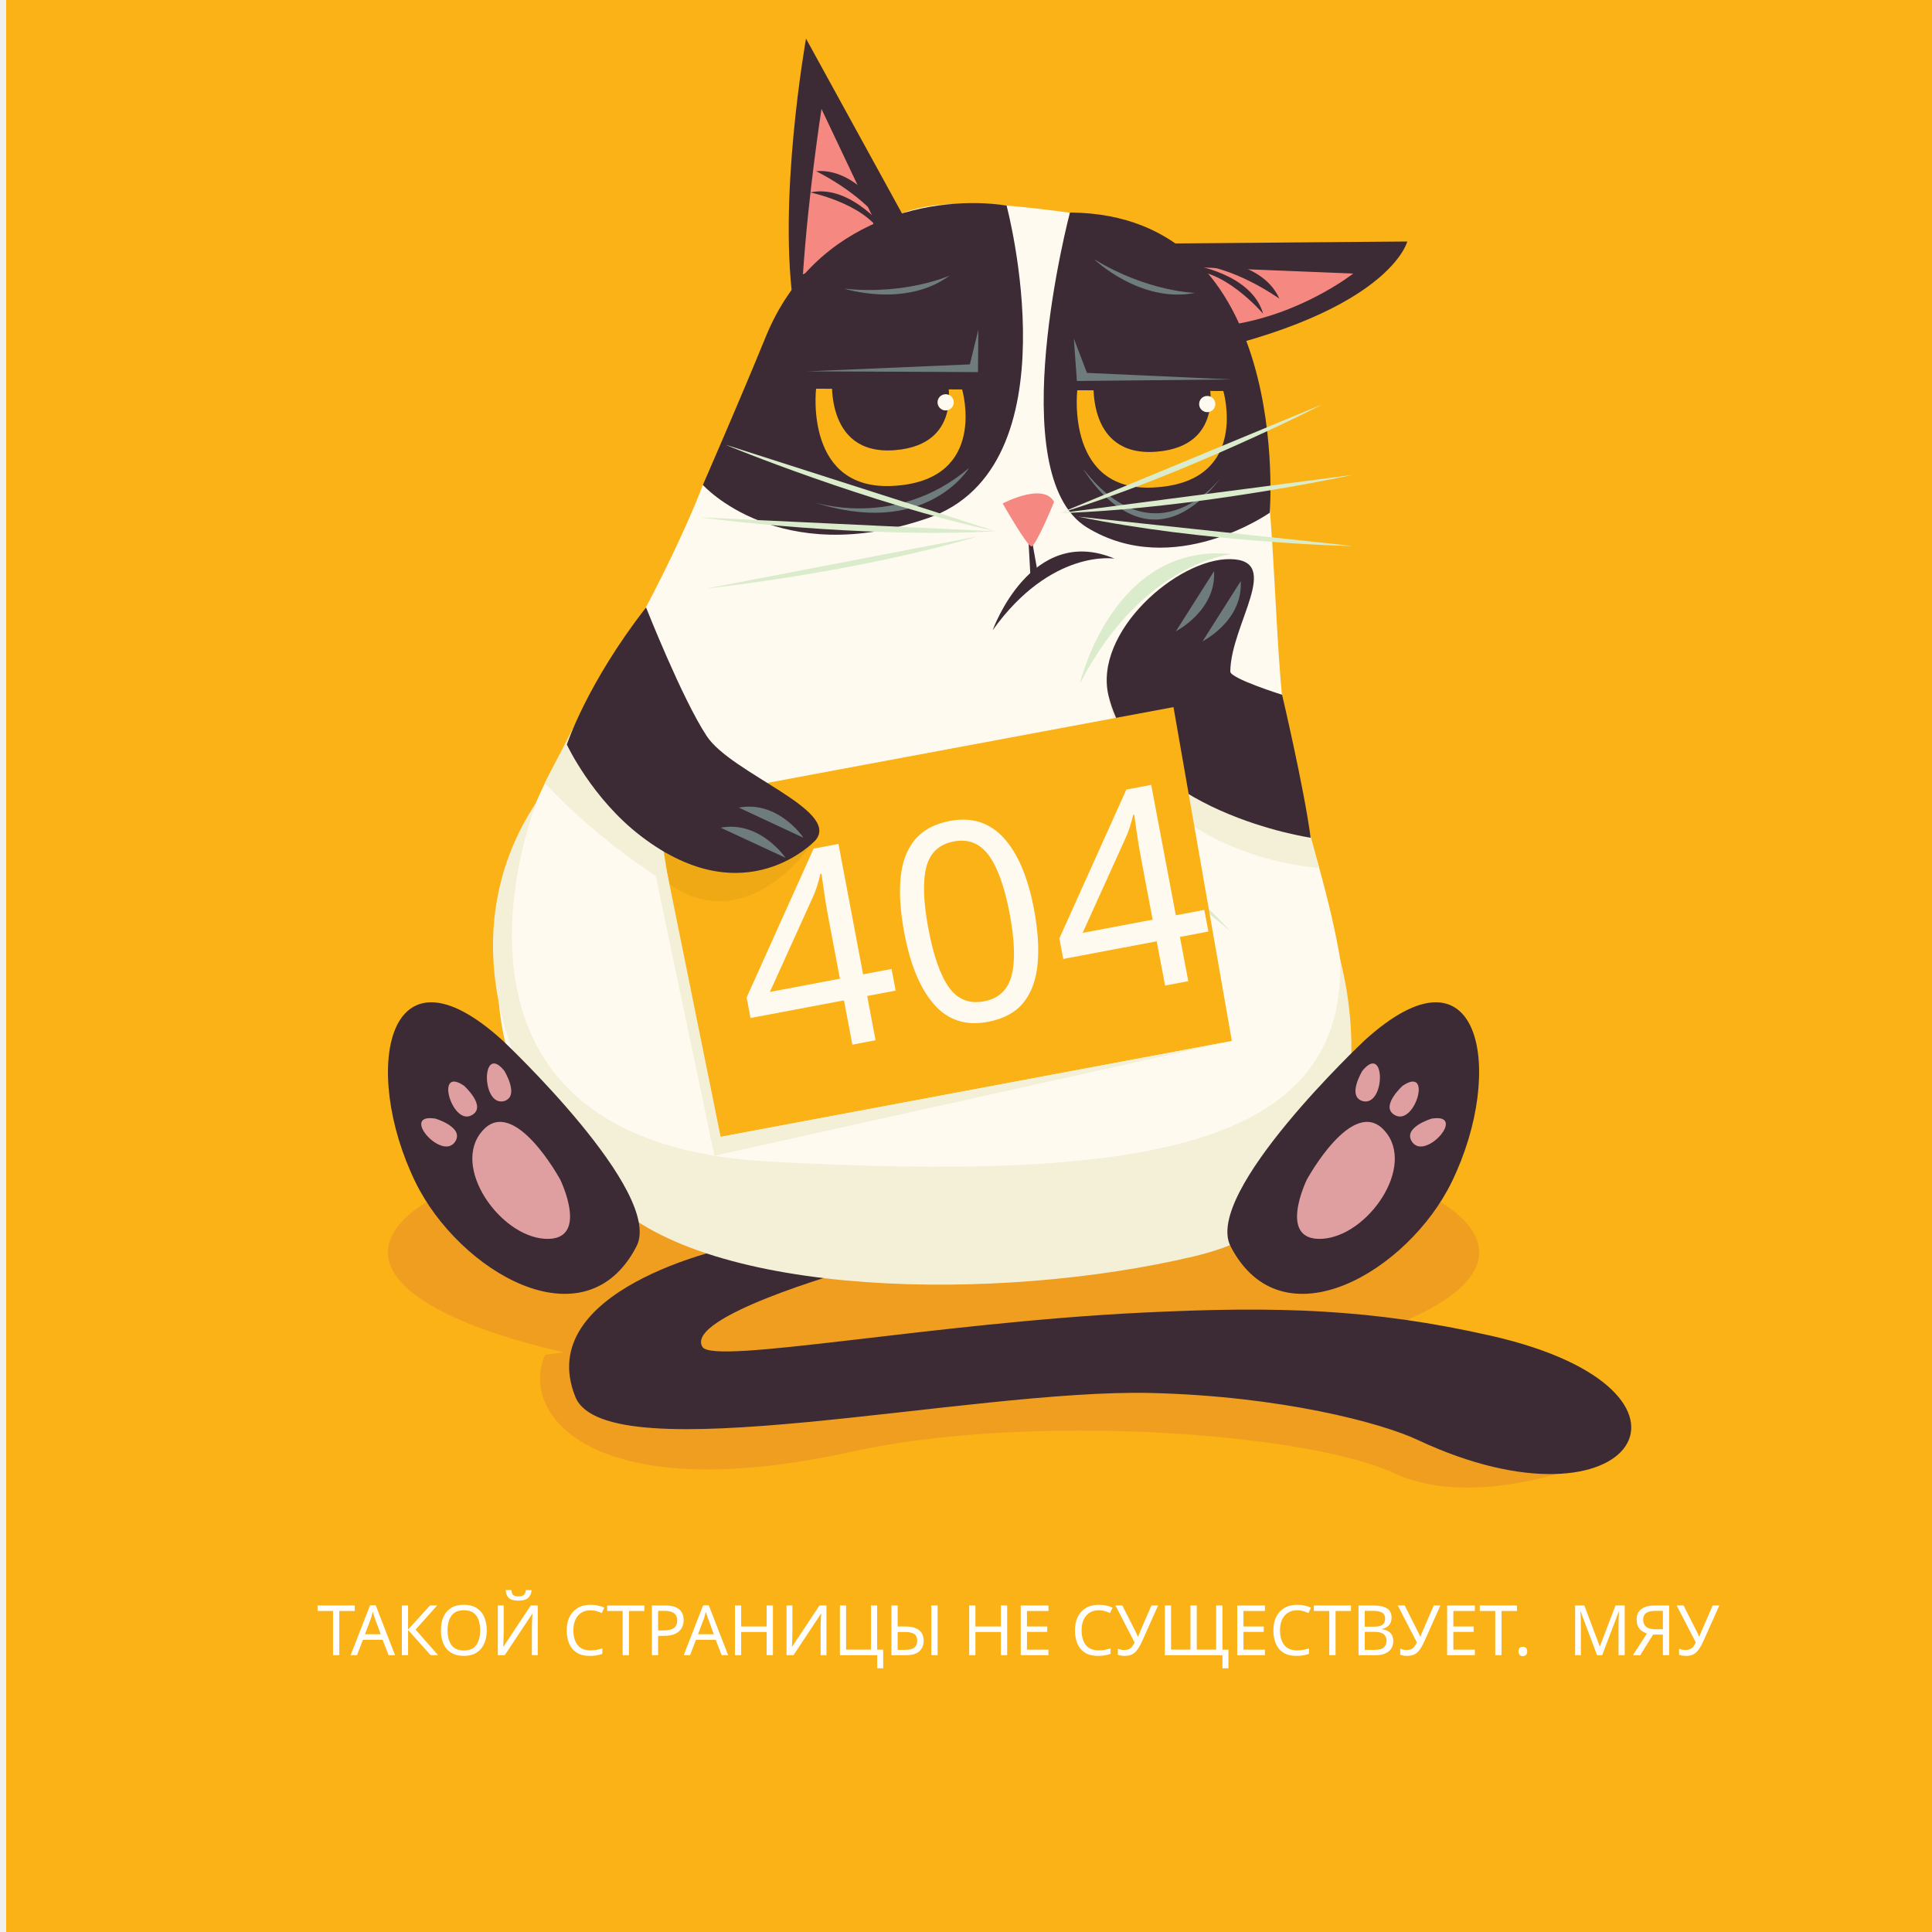
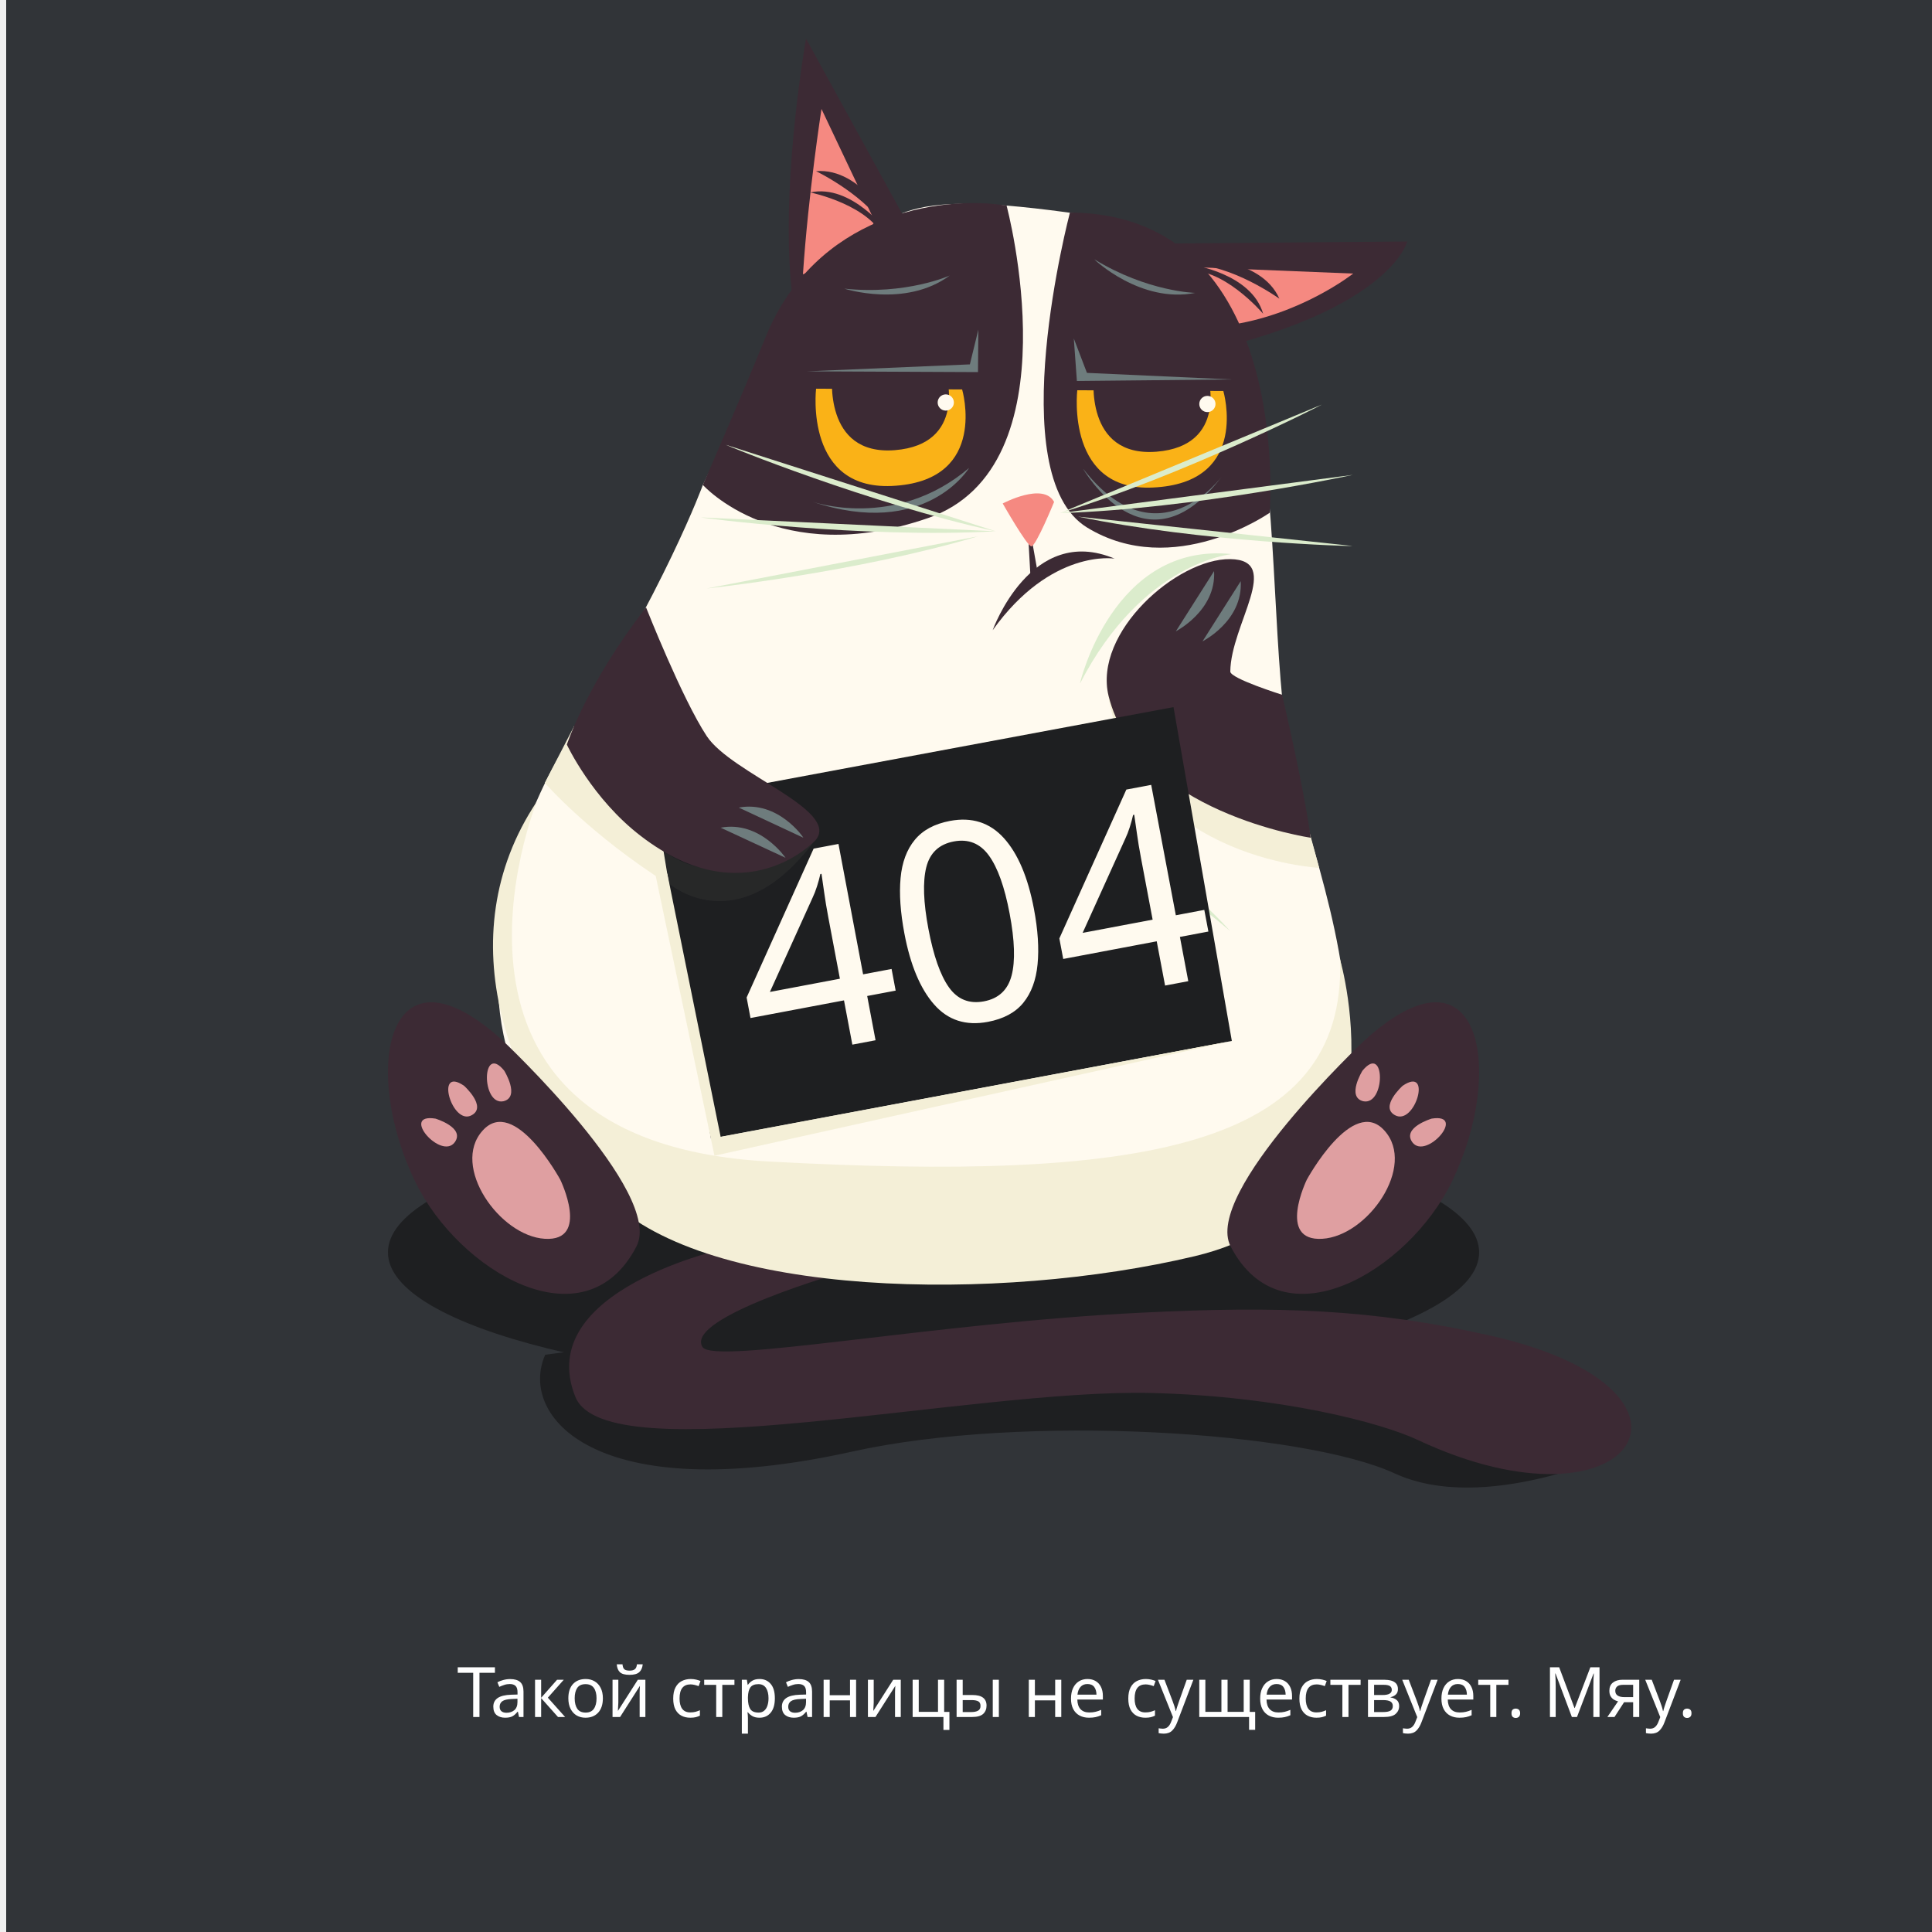
- <svg xmlns="http://www.w3.org/2000/svg" version="1.1" x="0px" y="0px" viewBox="0 0 500 500" style="enable-background:new 0 0 500 500;" xml:space="preserve">
+ <svg xmlns="http://www.w3.org/2000/svg" version="1.1" id="Layer_1" x="0px" y="0px" viewBox="0 0 500 500" style="enable-background:new 0 0 500 500;" xml:space="preserve">
  <style type="text/css">
- 	.st0{fill:#FAB217;}
- 	.st1{fill:#EF9E20;}
+ 	.st0{fill:#313438;}
+ 	.st1{fill:#1E1F21;}
	.st2{fill:#3C2A34;}
	.st3{fill:#FFFAEF;}
	.st4{fill:#F4EFD7;}
	.st5{fill:#F58981;}
- 	.st6{fill:#6E7C7D;}
- 	.st7{fill:#DBECCC;}
- 	.st8{fill:#DF9FA1;}
- 	.st9{font-family:'ArialMT';}
- 	.st10{font-size:72px;}
- 	.st11{opacity:0.2;fill:#BC8611;}
- 	.st12{fill:#FFFFFF;}
- 	.st13{font-family:'MyriadPro-Regular';}
- 	.st14{font-size:18px;}
+ 	.st6{fill:#FAB217;}
+ 	.st7{fill:#6E7C7D;}
+ 	.st8{fill:#DBECCC;}
+ 	.st9{fill:#DF9FA1;}
+ 	.st10{font-family:'ArialMT';}
+ 	.st11{font-size:72px;}
+ 	.st12{opacity:0.2;fill:#4C4B48;enable-background:new    ;}
+ 	.st13{fill:#FFFFFF;}
+ 	.st14{font-family:'Arial-BoldMT';}
+ 	.st15{font-size:18px;}
</style>
  <g id="BACKGROUND">
-     <rect x="1.6" y="0" class="st0" width="500" height="500" />
+     <rect x="1.6" class="st0" width="500" height="500" />
  </g>
  <g id="OBJECT">
    <g>
-       <path class="st1" d="M419.2,375.7c0,0-34.9,16.4-58.3,5.6c-23.4-10.8-95.6-15.6-140.5-5.6c-66.6,14.7-86.3-9.3-79.3-25.1l53.8-7    c0,0,69.4,2.5,121.4,3.1C368.3,347.4,416.8,367,419.2,375.7z" />
+       <path class="st1" d="M419.2,375.7c0,0-34.9,16.4-58.3,5.6s-95.6-15.6-140.5-5.6c-66.6,14.7-86.3-9.3-79.3-25.1l53.8-7    c0,0,69.4,2.5,121.4,3.1C368.3,347.4,416.8,367,419.2,375.7z" />
      <ellipse class="st1" cx="241.6" cy="324.1" rx="141.2" ry="35.2" />
      <path class="st2" d="M188.5,322.9c0,0-50.8,10.8-39.6,38.6c8,19.9,102-2.1,148.9-1c33.6,0.8,59.7,7.7,69.2,12.2    c55.8,26.1,81-12.9,18.9-27c-30.8-7-55.5-7.7-90.1-6c-54.1,2.6-111,13.6-114,8.9c-4.8-7.7,37.1-19.6,37.1-19.6    S213.6,313.4,188.5,322.9z" />
      <path class="st3" d="M181.9,125.5c0,0-9.7,26.7-35.3,67.1c-19.9,31.4-52.3,130.6,91.3,137.9c143.5,7.3,111.3-78.1,98.2-124.4    C323,160,342,64.9,286.1,56.4c-55.9-8.6-52.9-1.1-73.1,12.2C207.2,72.4,181.9,125.5,181.9,125.5z" />
      <path class="st4" d="M341.4,224.6c0,0-49.9-2.5-55-47.6c0,0,17.2,40.9,51.8,35.8C338.2,212.8,340.2,220.1,341.4,224.6z" />
-       <path class="st4" d="M211,217.4c0,0-17.3,24.5-37.9,11.5c-20.6-13-32.1-26.3-32.1-26.3l7.6-14.7C148.7,187.9,166.8,228,211,217.4z    " />
-       <path class="st4" d="M138.9,207.5c0,0-35.4,87.9,60.1,93.1c95.5,5.2,149.5-3.1,147.8-52.3c0,0,18.6,63.4-37.6,76.8    c-50.9,12.1-125.8,10.7-151.6-14.8C131.7,284.9,115.5,242.6,138.9,207.5z" />
+       <path class="st4" d="M211,217.4c0,0-17.3,24.5-37.9,11.5S141,202.6,141,202.6l7.6-14.7C148.7,187.9,166.8,228,211,217.4z" />
+       <path class="st4" d="M138.9,207.5c0,0-35.4,87.9,60.1,93.1s149.5-3.1,147.8-52.3c0,0,18.6,63.4-37.6,76.8    c-50.9,12.1-125.8,10.7-151.6-14.8C131.7,284.9,115.5,242.6,138.9,207.5z" />
      <path class="st2" d="M292.6,63.1l71.6-0.6c0,0-5.3,21.6-70.5,32L292.6,63.1z" />
      <path class="st5" d="M310.5,69.2l39.7,1.6c0,0-13.8,10.9-32.6,13.4L310.5,69.2z" />
      <path class="st2" d="M239.5,66.3L208.6,10c0,0-7.6,42.5-3,70.5L239.5,66.3z" />
      <path class="st5" d="M226.3,57.1l-13.7-28.9c0,0-3.4,21.8-4.8,42.8C207.9,71,224.4,64.2,226.3,57.1z" />
      <path class="st2" d="M260.5,53.2c0,0,18.1,67.6-20.4,80.9c-38.6,13.3-58.2-8.6-58.2-8.6s9.2-21,16.3-38.4    C211,55.8,242.6,50.4,260.5,53.2z" />
      <path class="st2" d="M276.9,55c0,0-17.9,67.8,4.4,81.5c22.4,13.7,47.3-3.8,47.3-3.8S334.8,55.4,276.9,55z" />
      <path class="st2" d="M259.3,179.3" />
      <polygon class="st2" points="266.1,138.7 266.7,149.5 268.9,150.1 266.9,138.9   " />
      <path class="st2" d="M256.9,163.1c0,0,9.9-27.7,31.6-18.5C288.4,144.5,272,142,256.9,163.1z" />
-       <path class="st0" d="M211.2,100.6l37.8,0.2c0,0,6.8,23.1-17.1,24.9C208,127.6,211.2,100.6,211.2,100.6z" />
+       <path class="st6" d="M211.2,100.6l37.8,0.2c0,0,6.8,23.1-17.1,24.9C208,127.6,211.2,100.6,211.2,100.6z" />
      <path class="st2" d="M215.4,96.8l29.5,0.2c0,0,5.3,18-13.3,19.5C212.9,118,215.4,96.8,215.4,96.8z" />
-       <ellipse transform="matrix(6.271004e-03 -1 1 6.271004e-03 139.101 348.269)" class="st3" cx="244.8" cy="104.1" rx="2.1" ry="2.1" />
-       <path class="st0" d="M278.8,101l37.8,0.2c0,0,6.8,23.1-17.1,24.9C275.6,128.1,278.8,101,278.8,101z" />
+       <ellipse transform="matrix(6.270757e-03 -1 1 6.270757e-03 139.0306 348.2112)" class="st3" cx="244.7" cy="104.2" rx="2.1" ry="2.1" />
+       <path class="st6" d="M278.8,101l37.8,0.2c0,0,6.8,23.1-17.1,24.9C275.6,128.1,278.8,101,278.8,101z" />
      <path class="st2" d="M283.1,97.2l29.5,0.2c0,0,5.3,18-13.3,19.5C280.5,118.4,283.1,97.2,283.1,97.2z" />
-       <ellipse transform="matrix(6.386816e-03 -1 1 6.386816e-03 205.8369 416.3008)" class="st3" cx="312.4" cy="104.6" rx="2.1" ry="2.1" />
-       <path class="st6" d="M250.8,121.1c0,0-11.2,18.6-40.7,8.7C210.1,129.8,231.6,137.4,250.8,121.1z" />
-       <polygon class="st6" points="253.2,85.3 253.1,96.3 208.9,96.1 251,94.3   " />
-       <polygon class="st6" points="277.9,87.6 278.7,98.6 318.7,98.2 281.3,96.5   " />
-       <path class="st6" d="M280.3,121.3c0,0,16.1,28.3,36,1.9C316.3,123.2,299.6,146.1,280.3,121.3z" />
+       <ellipse transform="matrix(6.386556e-03 -1 1 6.386556e-03 205.8769 416.3857)" class="st3" cx="312.5" cy="104.6" rx="2.1" ry="2.1" />
+       <path class="st7" d="M250.8,121.1c0,0-11.2,18.6-40.7,8.7C210.1,129.8,231.6,137.4,250.8,121.1z" />
+       <polygon class="st7" points="253.2,85.3 253.1,96.3 208.9,96.1 251,94.3   " />
+       <polygon class="st7" points="277.9,87.6 278.7,98.6 318.7,98.2 281.3,96.5   " />
+       <path class="st7" d="M280.3,121.3c0,0,16.1,28.3,36,1.9C316.3,123.2,299.6,146.1,280.3,121.3z" />
      <path class="st2" d="M308.6,66.8c0,0,17.7-0.4,22.5,10.5c0,0-12.4-8.9-22.8-8.8c0,0,15.6,2.2,18.6,12.7c0,0-10.7-12.6-20.3-11    L308.6,66.8z" />
      <path class="st2" d="M231.2,59c0,0-8.1-15.7-20-14.7c0,0,13.7,6.6,18.6,15.8c0,0-9.4-12.6-20.1-10.3c0,0,16.1,3.3,19.4,12.6    L231.2,59z" />
-       <path class="st7" d="M257.7,137.5l-69.9-22.4C187.8,115.2,225,130.4,257.7,137.5z" />
-       <path class="st7" d="M257.7,137.5l-76.4-3.6C181.4,134,222.8,139.4,257.7,137.5z" />
-       <path class="st7" d="M253.1,138.8l-70.2,13.5C182.9,152.3,221.5,148.2,253.1,138.8z" />
-       <path class="st7" d="M274.3,132.8l67.8-28.1C342.1,104.8,306.3,123,274.3,132.8z" />
-       <path class="st7" d="M274.3,132.8l75.8-9.9C350.1,122.9,309.3,131.7,274.3,132.8z" />
-       <path class="st7" d="M279,133.7l71.1,7.6C350.1,141.4,311.3,140.4,279,133.7z" />
-       <path class="st7" d="M318.8,143.4c0,0-23.1,2-39.3,33.5C279.4,176.9,288.1,140.2,318.8,143.4z" />
-       <path class="st7" d="M318.3,240.9c0,0-71.9-84.1-144.5,6.1C173.8,247,231.6,167.1,318.3,240.9z" />
+       <path class="st8" d="M257.7,137.5l-69.9-22.4C187.8,115.2,225,130.4,257.7,137.5z" />
+       <path class="st8" d="M257.7,137.5l-76.4-3.6C181.4,134,222.8,139.4,257.7,137.5z" />
+       <path class="st8" d="M253.1,138.8l-70.2,13.5C182.9,152.3,221.5,148.2,253.1,138.8z" />
+       <path class="st8" d="M274.3,132.8l67.8-28.1C342.1,104.8,306.3,123,274.3,132.8z" />
+       <path class="st8" d="M274.3,132.8l75.8-9.9C350.1,122.9,309.3,131.7,274.3,132.8z" />
+       <path class="st8" d="M279,133.7l71.1,7.6C350.1,141.4,311.3,140.4,279,133.7z" />
+       <path class="st8" d="M318.8,143.4c0,0-23.1,2-39.3,33.5C279.4,176.9,288.1,140.2,318.8,143.4z" />
+       <path class="st8" d="M318.3,240.9c0,0-71.9-84.1-144.5,6.1C173.8,247,231.6,167.1,318.3,240.9z" />
      <path class="st2" d="M130.1,269.3c0,0,41.9,39.4,34.6,53.3c-13.4,25.8-46,6.3-57.2-16.7C93.4,277,100,241.9,130.1,269.3z" />
      <path class="st2" d="M339.2,216.8c0,0-44.8-6.5-52.3-36.7c-4-16.4,17.7-35.6,31.5-35.4c13.7,0.2,0.1,16.9,0,29.1    c0,1.8,13.4,6,13.4,6S337.4,203.5,339.2,216.8z" />
-       <path class="st8" d="M145,305.3c0,0-11.9-21.9-20.1-12.7c-8.3,9.2,4.4,27.3,16.1,28C152.8,321.3,145,305.3,145,305.3z" />
-       <path class="st8" d="M130.5,277.1c0,0,4.2,6.8-0.2,7.9C124.5,286.2,124.6,269.8,130.5,277.1z" />
-       <path class="st8" d="M120.1,281c0,0,6,5.4,2,7.6C117,291.5,112.4,275.7,120.1,281z" />
-       <path class="st8" d="M112.7,289.5c0,0,7.7,2.3,5,6.1C114.2,300.4,103.4,288,112.7,289.5z" />
+       <path class="st9" d="M145,305.3c0,0-11.9-21.9-20.1-12.7c-8.3,9.2,4.4,27.3,16.1,28C152.8,321.3,145,305.3,145,305.3z" />
+       <path class="st9" d="M130.5,277.1c0,0,4.2,6.8-0.2,7.9C124.5,286.2,124.6,269.8,130.5,277.1z" />
+       <path class="st9" d="M120.1,281c0,0,6,5.4,2,7.6C117,291.5,112.4,275.7,120.1,281z" />
+       <path class="st9" d="M112.7,289.5c0,0,7.7,2.3,5,6.1C114.2,300.4,103.4,288,112.7,289.5z" />
      <path class="st2" d="M353.1,269.3c0,0-41.9,39.4-34.6,53.3c13.4,25.8,46,6.3,57.2-16.7C389.8,277,383.2,241.9,353.1,269.3z" />
-       <path class="st8" d="M338.2,305.3c0,0,11.9-21.9,20.1-12.7c8.3,9.2-4.3,27.3-16.1,28C330.4,321.3,338.2,305.3,338.2,305.3z" />
-       <path class="st8" d="M352.6,277.1c0,0-4.2,6.8,0.2,7.9C358.6,286.2,358.6,269.8,352.6,277.1z" />
-       <path class="st8" d="M363,281c0,0-6,5.4-2,7.6C366.2,291.5,370.8,275.7,363,281z" />
-       <path class="st8" d="M370.5,289.5c0,0-7.7,2.3-5,6.1C369,300.4,379.8,288,370.5,289.5z" />
+       <path class="st9" d="M338.2,305.3c0,0,11.9-21.9,20.1-12.7c8.3,9.2-4.3,27.3-16.1,28S338.2,305.3,338.2,305.3z" />
+       <path class="st9" d="M352.6,277.1c0,0-4.2,6.8,0.2,7.9C358.6,286.2,358.6,269.8,352.6,277.1z" />
+       <path class="st9" d="M363,281c0,0-6,5.4-2,7.6C366.2,291.5,370.8,275.7,363,281z" />
+       <path class="st9" d="M370.5,289.5c0,0-7.7,2.3-5,6.1C369,300.4,379.8,288,370.5,289.5z" />
      <path class="st5" d="M259.5,130.3c0,0,10.5-5.6,13.3-0.4c0,0-4.7,11.5-5.9,11.5C265.7,141.2,259.5,130.3,259.5,130.3z" />
-       <path class="st6" d="M245.8,71.3c0,0-11.3,5.1-27.3,3.4C218.5,74.7,234.3,79.8,245.8,71.3z" />
-       <path class="st6" d="M309.3,75.8c0,0-12.4-0.3-26.1-8.7C283.1,67.1,295.2,78.6,309.3,75.8z" />
-       <path class="st6" d="M314.2,147.8l-9.9,15.6C304.2,163.4,314.8,158.1,314.2,147.8z" />
-       <path class="st6" d="M321.1,150.4l-9.9,15.6C311.1,166,321.7,160.8,321.1,150.4z" />
-       <polygon class="st0" points="169.7,208 303.7,183 318.8,269.4 184,294.7   " />
-       <text transform="matrix(0.9826 -0.1856 0.1856 0.9826 194.9022 275.2012)" class="st3 st9 st10">404</text>
-       <path class="st11" d="M173.2,228.7c0,0,17.6,15.4,37.3-10.7c0,0-21.6,14.4-38.6,2.4L173.2,228.7z" />
-       <path class="st2" d="M167.2,157.2c0,0,9.3,23.6,15.7,33.3c6.4,9.7,34.6,19.1,28.2,26.9c0,0-18.1,19.8-45.2-1    c-12.7-9.7-19.2-23.7-19.2-23.7S151.8,177,167.2,157.2z" />
-       <path class="st6" d="M186.5,214.2l16.8,7.8C203.3,222,196.7,212.3,186.5,214.2z" />
-       <path class="st6" d="M191.2,209l16.7,7.8C208,216.8,201.4,207.1,191.2,209z" />
+       <path class="st7" d="M245.8,71.3c0,0-11.3,5.1-27.3,3.4C218.5,74.7,234.3,79.8,245.8,71.3z" />
+       <path class="st7" d="M309.3,75.8c0,0-12.4-0.3-26.1-8.7C283.1,67.1,295.2,78.6,309.3,75.8z" />
+       <path class="st7" d="M314.2,147.8l-9.9,15.6C304.2,163.4,314.8,158.1,314.2,147.8z" />
+       <path class="st7" d="M321.1,150.4l-9.9,15.6C311.1,166,321.7,160.8,321.1,150.4z" />
+       <polygon class="st1" points="169.7,208 303.7,183 318.8,269.4 184,294.7   " />
+       <text transform="matrix(0.9826 -0.1856 0.1856 0.9826 194.9023 275.2011)" class="st3 st10 st11">404</text>
+       <path class="st12" d="M173.2,228.7c0,0,17.6,15.4,37.3-10.7c0,0-21.6,14.4-38.6,2.4L173.2,228.7z" />
+       <path class="st2" d="M167.2,157.2c0,0,9.3,23.6,15.7,33.3s34.6,19.1,28.2,26.9c0,0-18.1,19.8-45.2-1    c-12.7-9.7-19.2-23.7-19.2-23.7S151.8,177,167.2,157.2z" />
+       <path class="st7" d="M186.5,214.2l16.8,7.8C203.3,222,196.7,212.3,186.5,214.2z" />
+       <path class="st7" d="M191.2,209l16.7,7.8C208,216.8,201.4,207.1,191.2,209z" />
      <polygon class="st4" points="318.8,269.4 184.9,299.1 169.7,226.7 172.7,226.1 186.5,294.2   " />
    </g>
-     <text transform="matrix(1 0 0 1 82.0017 428.3555)" class="st12 st13 st14">ТАКОЙ СТРАНИЦЫ НЕ СУЩЕСТВУЕТ.  МЯУ</text>
+     <text transform="matrix(1 0 0 1 118.2743 444.3564)" class="st13 st14 st15">Такой страницы не существует. Мяу.</text>
  </g>
  <g id="DESIGNED_BY_FREEPIK_1_">
</g>
</svg>
